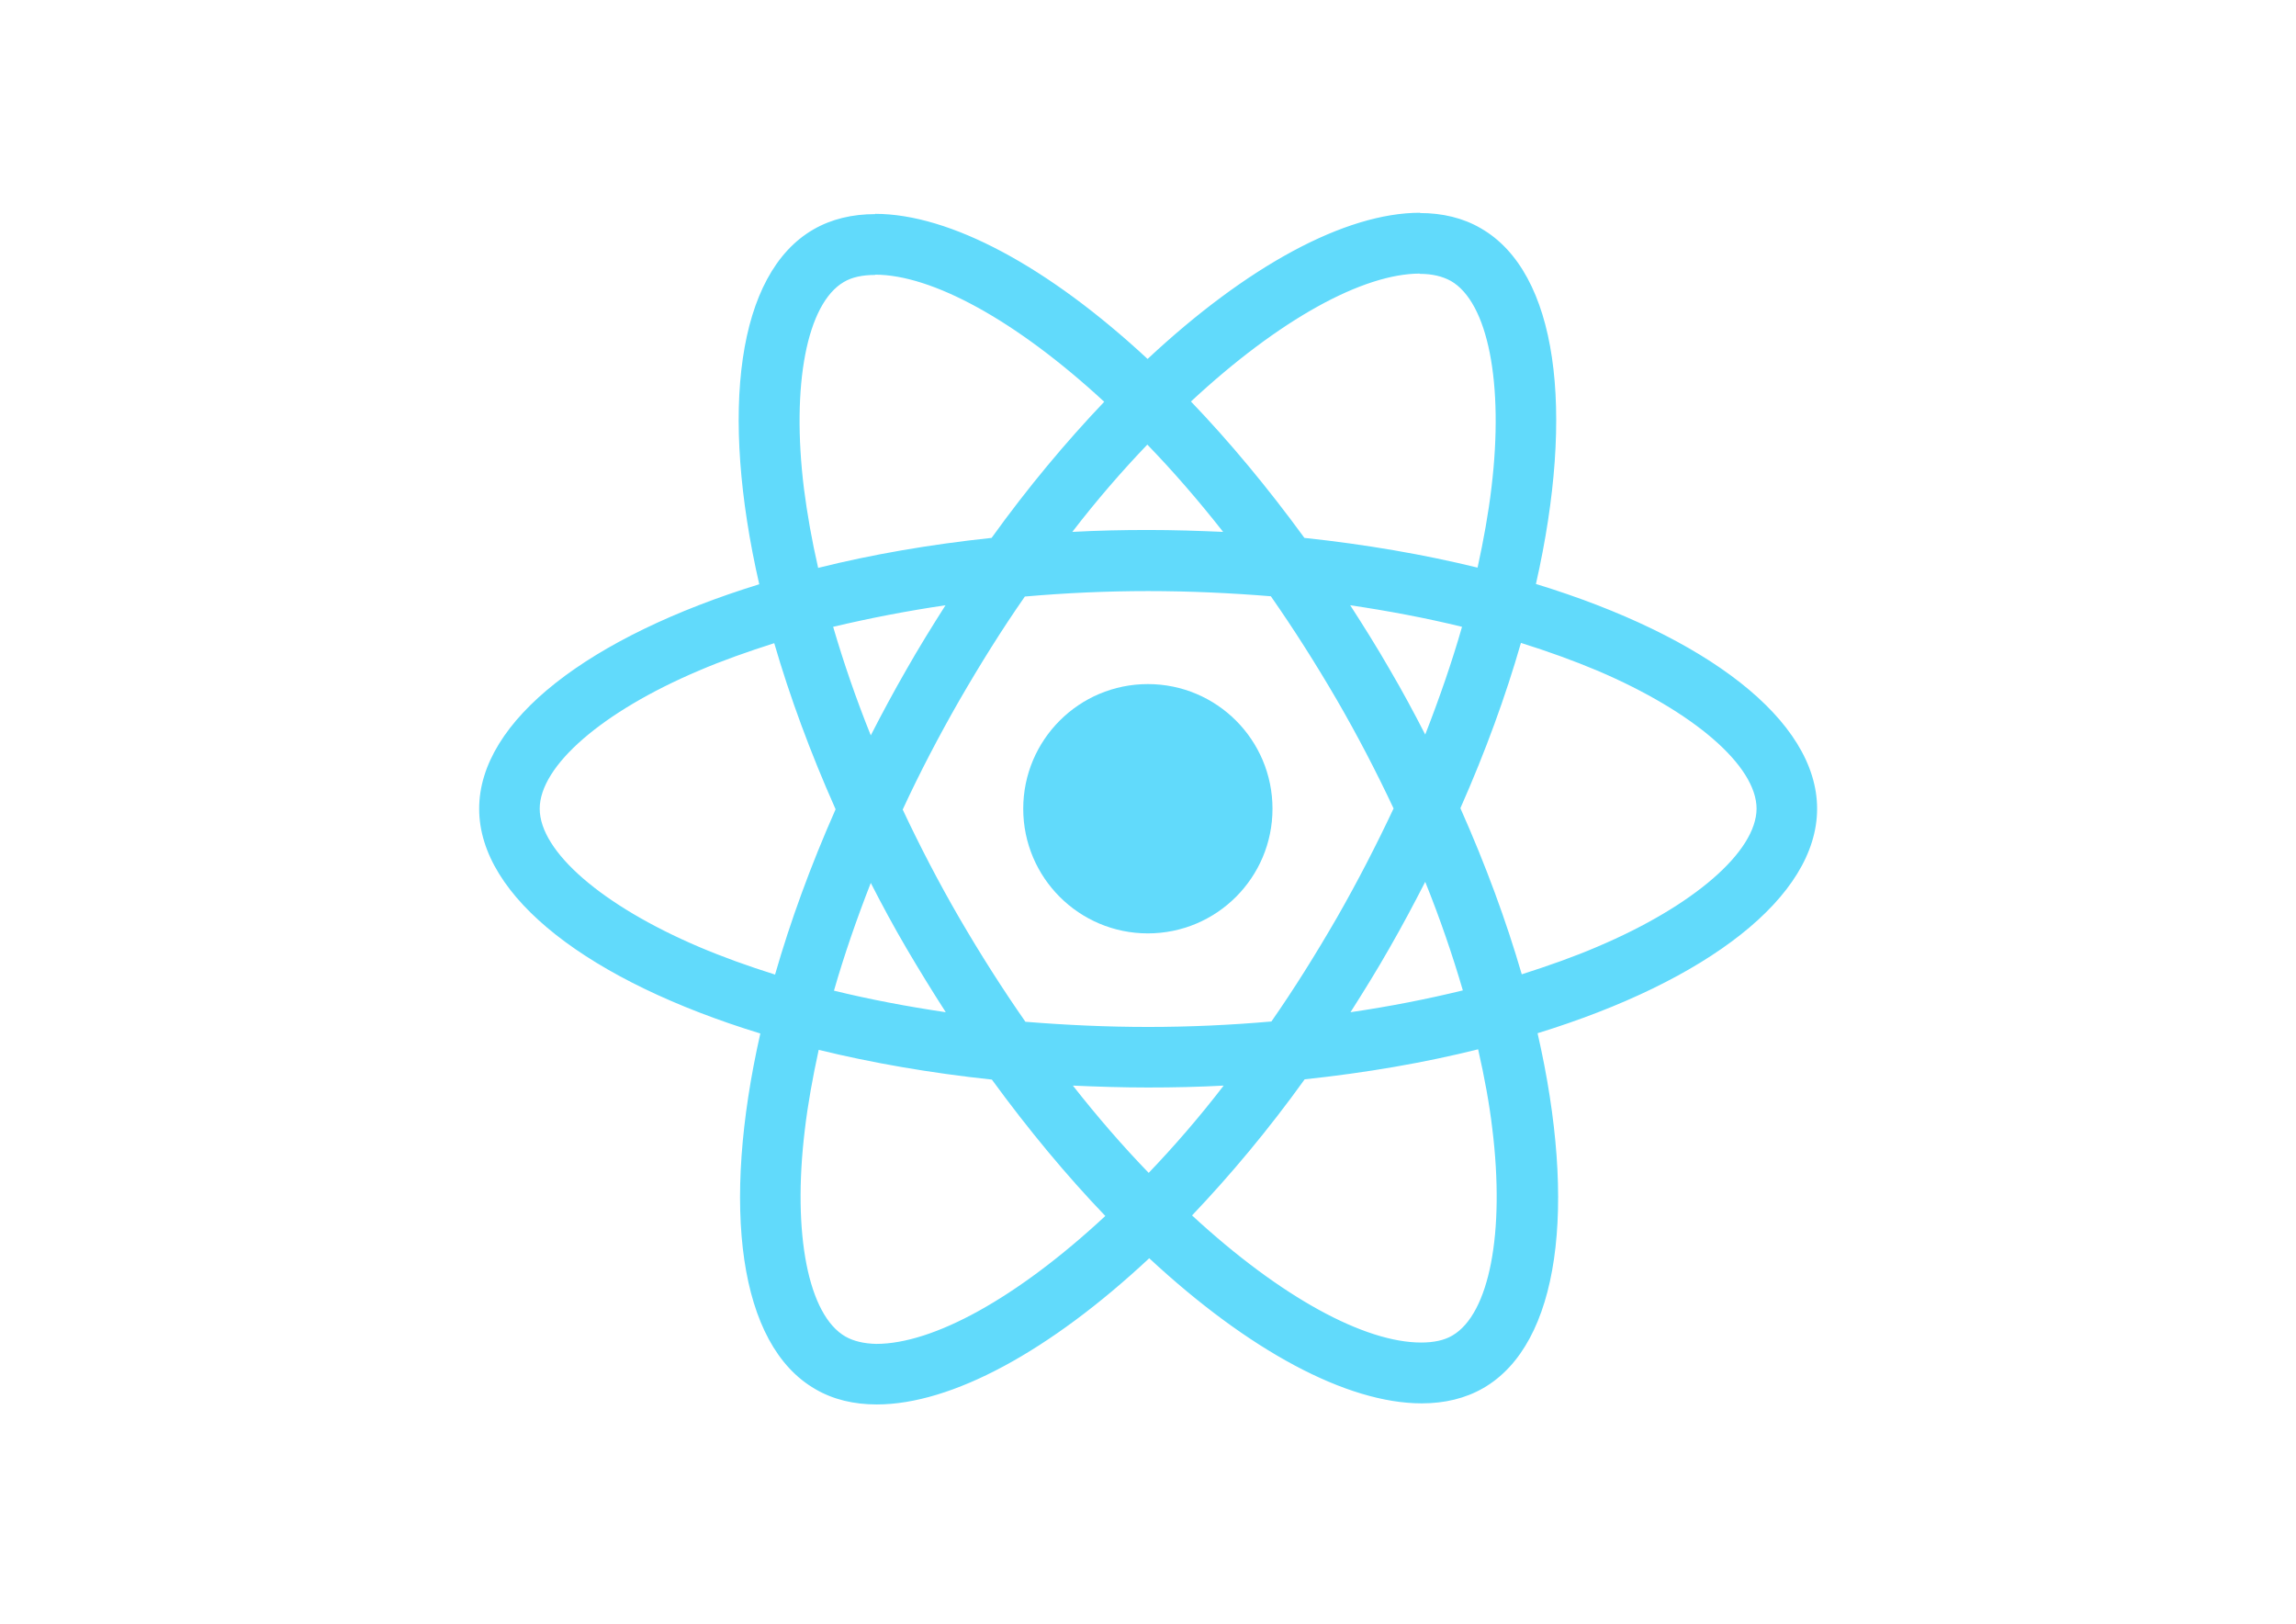
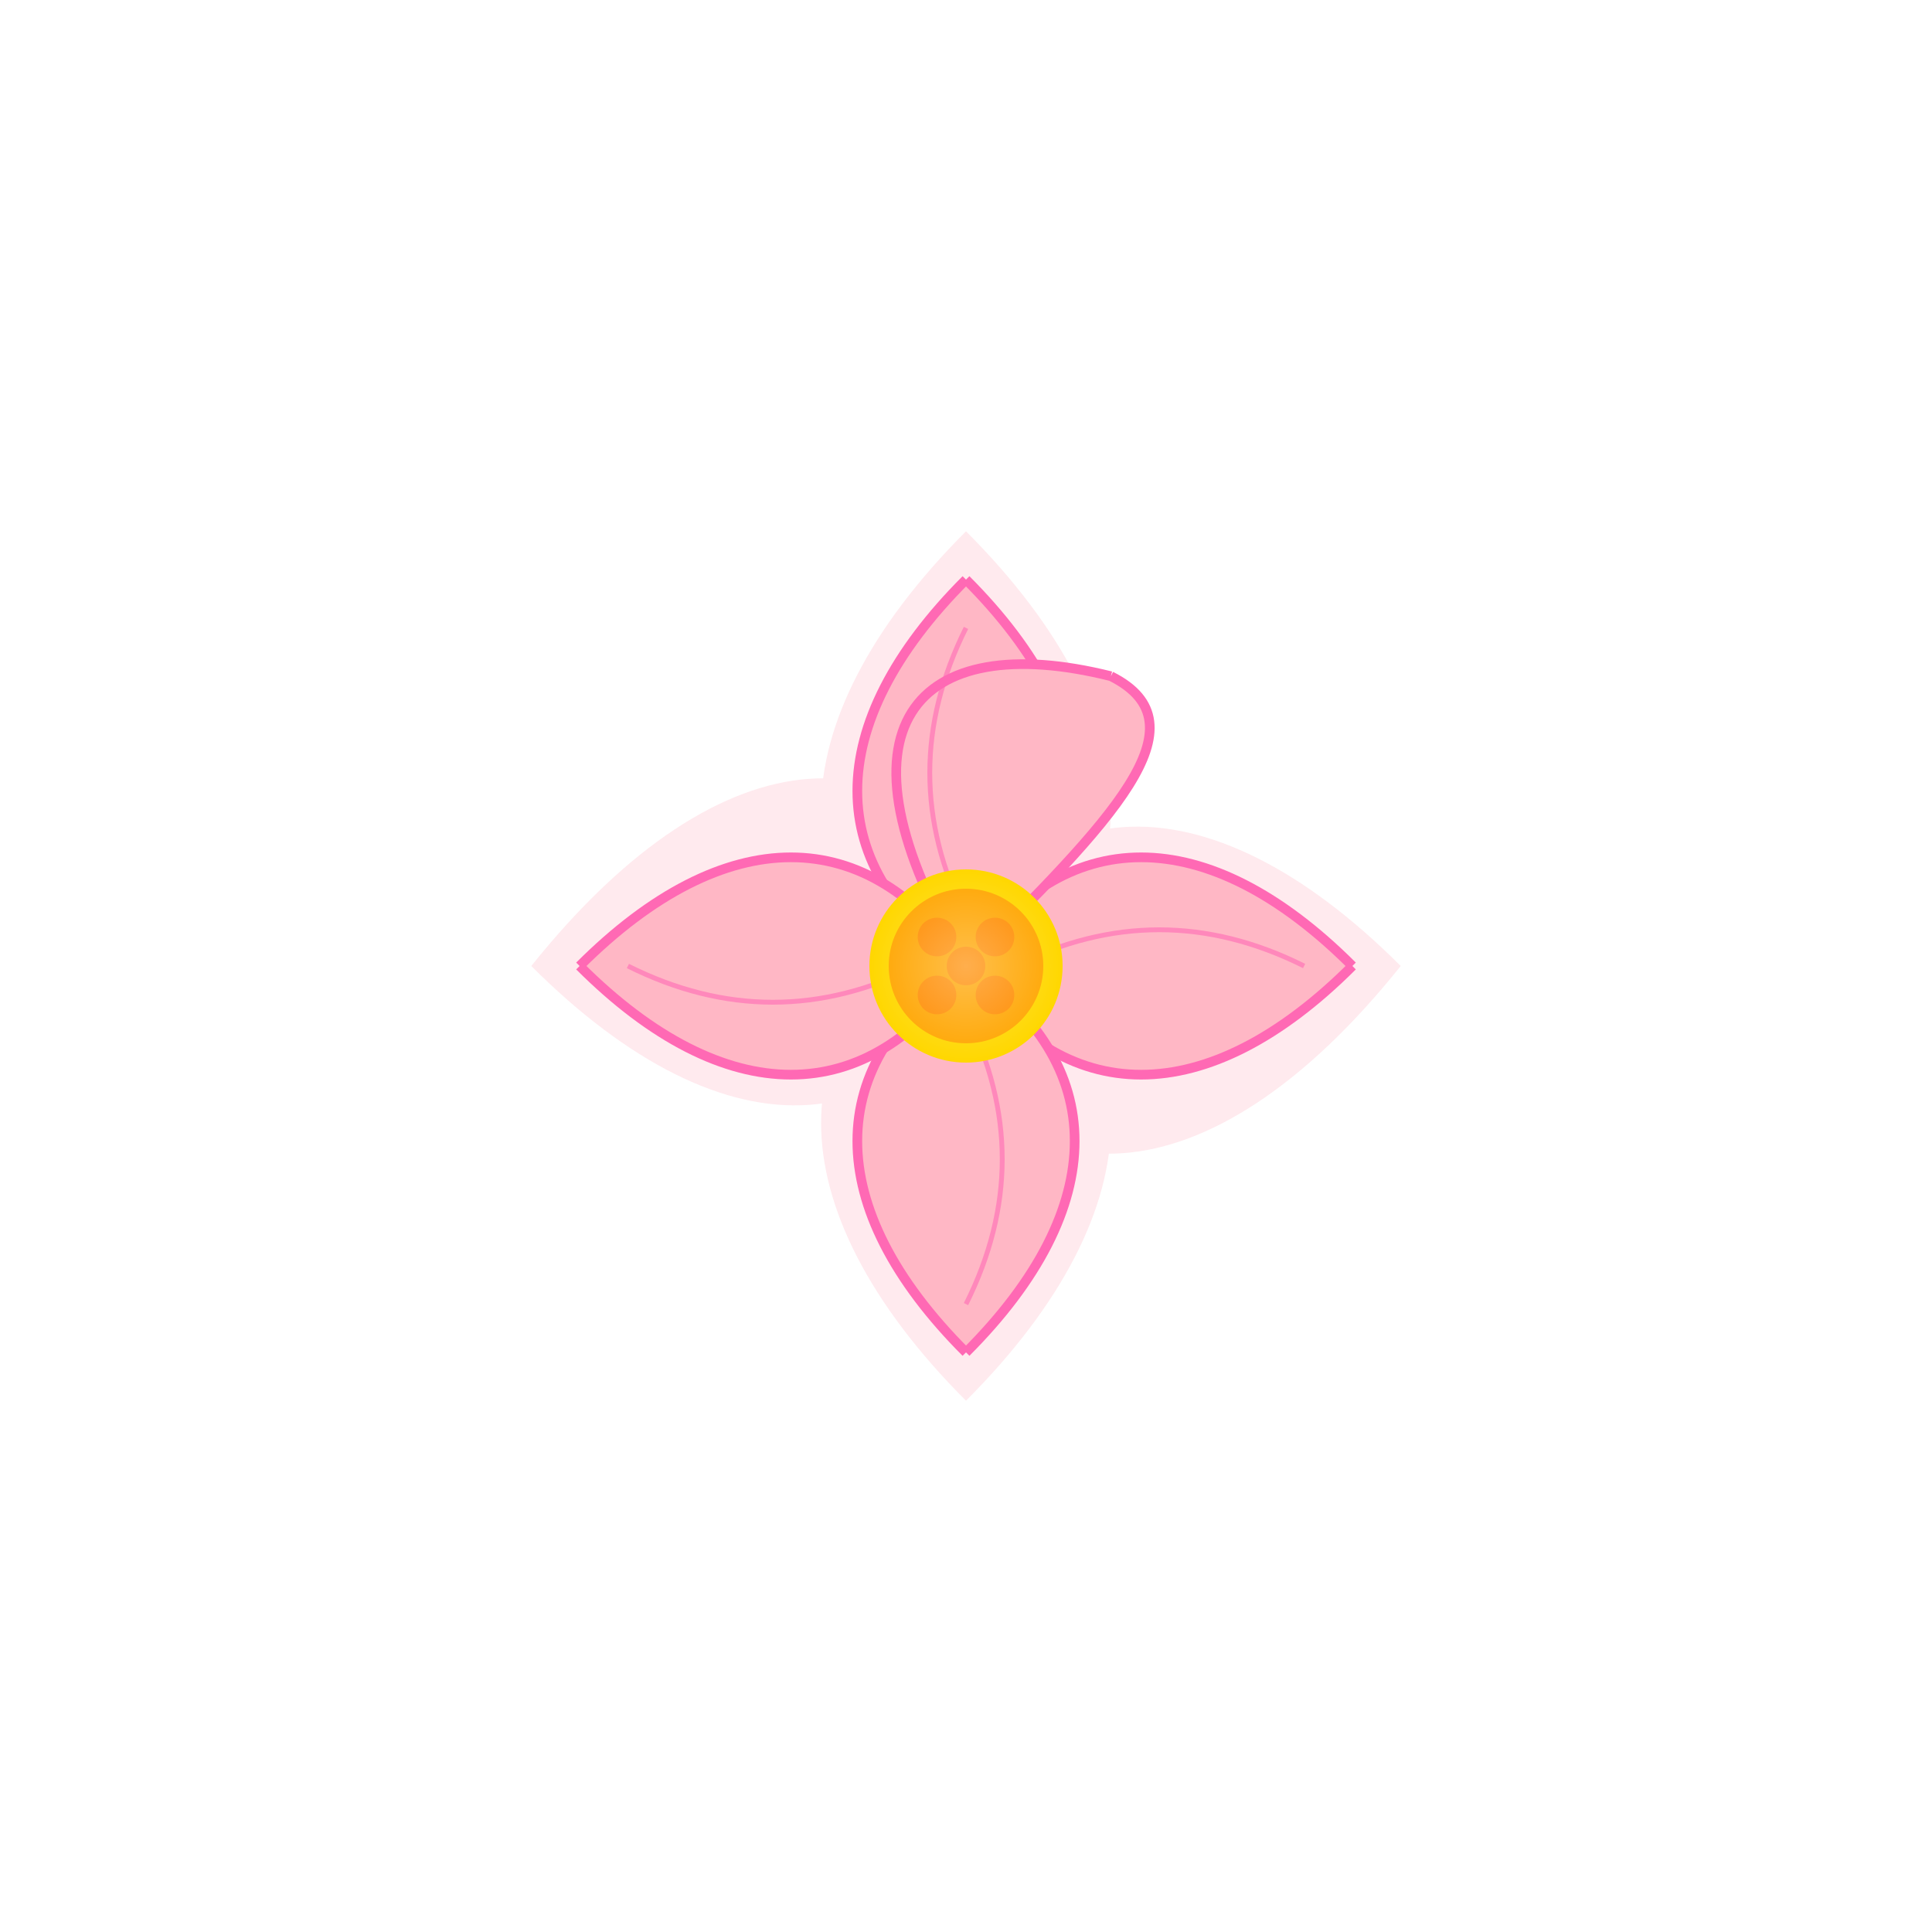
- <svg xmlns="http://www.w3.org/2000/svg" viewBox="0 0 841.9 595.3">
-   <g fill="#61DAFB">
-     <path d="M666.3 296.5c0-32.5-40.7-63.3-103.1-82.4 14.4-63.6 8-114.2-20.2-130.4-6.5-3.8-14.1-5.6-22.4-5.6v22.3c4.6 0 8.3.9 11.4 2.6 13.6 7.8 19.5 37.5 14.9 75.7-1.1 9.4-2.9 19.3-5.1 29.4-19.6-4.8-41-8.5-63.5-10.9-13.5-18.5-27.5-35.3-41.6-50 32.6-30.3 63.2-46.9 84-46.9V78c-27.5 0-63.5 19.6-99.9 53.6-36.4-33.8-72.4-53.2-99.9-53.2v22.3c20.7 0 51.4 16.5 84 46.6-14 14.7-28 31.4-41.3 49.9-22.6 2.4-44 6.1-63.6 11-2.3-10-4-19.7-5.2-29-4.7-38.2 1.1-67.9 14.6-75.8 3-1.8 6.9-2.6 11.5-2.6V78.5c-8.4 0-16 1.8-22.6 5.6-28.1 16.2-34.4 66.7-19.9 130.1-62.2 19.2-102.7 49.9-102.7 82.3 0 32.5 40.7 63.3 103.1 82.4-14.4 63.6-8 114.2 20.2 130.4 6.5 3.8 14.1 5.6 22.5 5.6 27.5 0 63.5-19.6 99.9-53.6 36.4 33.8 72.4 53.2 99.9 53.2 8.4 0 16-1.8 22.6-5.6 28.1-16.2 34.4-66.7 19.9-130.1 62-19.1 102.5-49.9 102.5-82.3zm-130.2-66.7c-3.7 12.9-8.3 26.2-13.5 39.5-4.1-8-8.4-16-13.1-24-4.6-8-9.5-15.8-14.4-23.4 14.2 2.1 27.9 4.7 41 7.9zm-45.8 106.5c-7.8 13.5-15.8 26.3-24.1 38.2-14.9 1.3-30 2-45.2 2-15.1 0-30.2-.7-45-1.9-8.3-11.9-16.4-24.6-24.2-38-7.6-13.1-14.5-26.4-20.8-39.8 6.2-13.4 13.2-26.8 20.7-39.9 7.8-13.5 15.8-26.3 24.1-38.2 14.9-1.3 30-2 45.2-2 15.1 0 30.2.7 45 1.9 8.3 11.9 16.4 24.6 24.2 38 7.6 13.1 14.5 26.4 20.8 39.8-6.3 13.4-13.2 26.8-20.7 39.9zm32.3-13c5.4 13.4 10 26.8 13.8 39.8-13.1 3.2-26.9 5.9-41.2 8 4.9-7.7 9.8-15.6 14.4-23.7 4.6-8 8.9-16.1 13-24.1zM421.2 430c-9.3-9.6-18.6-20.3-27.8-32 9 .4 18.2.7 27.5.7 9.4 0 18.7-.2 27.8-.7-9 11.7-18.3 22.4-27.5 32zm-74.4-58.9c-14.2-2.1-27.9-4.7-41-7.9 3.7-12.9 8.3-26.2 13.5-39.5 4.1 8 8.4 16 13.1 24 4.7 8 9.5 15.8 14.4 23.4zM420.7 163c9.3 9.6 18.6 20.3 27.8 32-9-.4-18.2-.7-27.5-.7-9.4 0-18.7.2-27.8.7 9-11.7 18.3-22.4 27.5-32zm-74 58.9c-4.9 7.7-9.8 15.6-14.4 23.7-4.6 8-8.9 16-13 24-5.4-13.4-10-26.8-13.8-39.8 13.1-3.1 26.9-5.8 41.2-7.9zm-90.5 125.2c-35.4-15.1-58.3-34.9-58.3-50.6 0-15.7 22.9-35.6 58.3-50.6 8.6-3.7 18-7 27.7-10.1 5.7 19.6 13.2 40 22.5 60.9-9.2 20.8-16.6 41.1-22.2 60.6-9.9-3.1-19.3-6.5-28-10.2zM310 490c-13.6-7.8-19.5-37.5-14.9-75.7 1.1-9.4 2.9-19.3 5.1-29.4 19.6 4.8 41 8.5 63.5 10.9 13.5 18.5 27.5 35.3 41.6 50-32.6 30.3-63.2 46.9-84 46.9-4.5-.1-8.3-1-11.3-2.7zm237.2-76.2c4.7 38.2-1.1 67.9-14.6 75.8-3 1.8-6.9 2.6-11.5 2.6-20.7 0-51.4-16.5-84-46.6 14-14.7 28-31.4 41.3-49.9 22.6-2.4 44-6.1 63.6-11 2.3 10.1 4.1 19.8 5.2 29.1zm38.5-66.7c-8.6 3.7-18 7-27.7 10.1-5.7-19.6-13.2-40-22.5-60.9 9.2-20.8 16.6-41.1 22.2-60.6 9.9 3.1 19.3 6.5 28.1 10.2 35.4 15.1 58.3 34.9 58.3 50.6-.1 15.7-23 35.6-58.4 50.6zM320.8 78.4z" />
-     <circle cx="420.9" cy="296.5" r="45.7" />
-     <path d="M520.5 78.1z" />
+ <svg xmlns="http://www.w3.org/2000/svg" viewBox="0 0 200 200">
+   <g opacity="0.3">
+     <path d="M100 55 C80 75, 80 95, 100 105 C120 95, 120 75, 100 55" fill="#FFB7C5" />
+     <path d="M145 100 C125 80, 105 80, 95 105 C105 125, 125 125, 145 100" fill="#FFB7C5" />
+     <path d="M100 145 C120 125, 120 105, 100 95 C80 105, 80 125, 100 145" fill="#FFB7C5" />
+     <path d="M55 100 C75 120, 95 120, 105 95 C95 75, 75 75, 55 100" fill="#FFB7C5" />
  </g>
+   <path d="M100 60 C85 75, 85 90, 100 100 C115 90, 115 75, 100 60" fill="#FFB7C5" stroke="#FF69B4" stroke-width="1">
+     <animate attributeName="opacity" values="0.8;1;0.8" dur="3s" repeatCount="indefinite" />
+   </path>
+   <path d="M140 100 C125 85, 110 85, 100 100 C110 115, 125 115, 140 100" fill="#FFB7C5" stroke="#FF69B4" stroke-width="1">
+     <animate attributeName="opacity" values="0.8;1;0.8" dur="3s" repeatCount="indefinite" begin="0.6s" />
+   </path>
+   <path d="M100 140 C115 125, 115 110, 100 100 C85 110, 85 125, 100 140" fill="#FFB7C5" stroke="#FF69B4" stroke-width="1">
+     <animate attributeName="opacity" values="0.8;1;0.8" dur="3s" repeatCount="indefinite" begin="1.2s" />
+   </path>
+   <path d="M60 100 C75 115, 90 115, 100 100 C90 85, 75 85, 60 100" fill="#FFB7C5" stroke="#FF69B4" stroke-width="1">
+     <animate attributeName="opacity" values="0.8;1;0.8" dur="3s" repeatCount="indefinite" begin="1.8s" />
+   </path>
+   <path d="M115 70 C95 65, 85 75, 100 100 C115 85, 125 75, 115 70" fill="#FFB7C5" stroke="#FF69B4" stroke-width="1">
+     <animate attributeName="opacity" values="0.8;1;0.8" dur="3s" repeatCount="indefinite" begin="2.4s" />
+   </path>
+   <g fill="none" stroke="#FF69B4" stroke-width="0.5" opacity="0.6">
+     <path d="M100 65 C95 75, 95 85, 100 95" />
+     <path d="M135 100 C125 95, 115 95, 105 100" />
+     <path d="M100 135 C105 125, 105 115, 100 105" />
+     <path d="M65 100 C75 105, 85 105, 95 100" />
+   </g>
+   <circle cx="100" cy="100" r="10" fill="#FFD700" />
+   <circle cx="100" cy="100" r="8" fill="#FFA500" />
+   <g fill="#FF8C00">
+     <circle cx="97" cy="97" r="2" />
+     <circle cx="103" cy="97" r="2" />
+     <circle cx="97" cy="103" r="2" />
+     <circle cx="103" cy="103" r="2" />
+     <circle cx="100" cy="100" r="2" />
+   </g>
+   <circle cx="100" cy="100" r="10" fill="url(#centerGradient)" />
+   <defs>
+     <radialGradient id="centerGradient">
+       <stop offset="0%" stop-color="white" stop-opacity="0.3" />
+       <stop offset="100%" stop-color="white" stop-opacity="0" />
+     </radialGradient>
+   </defs>
</svg>
